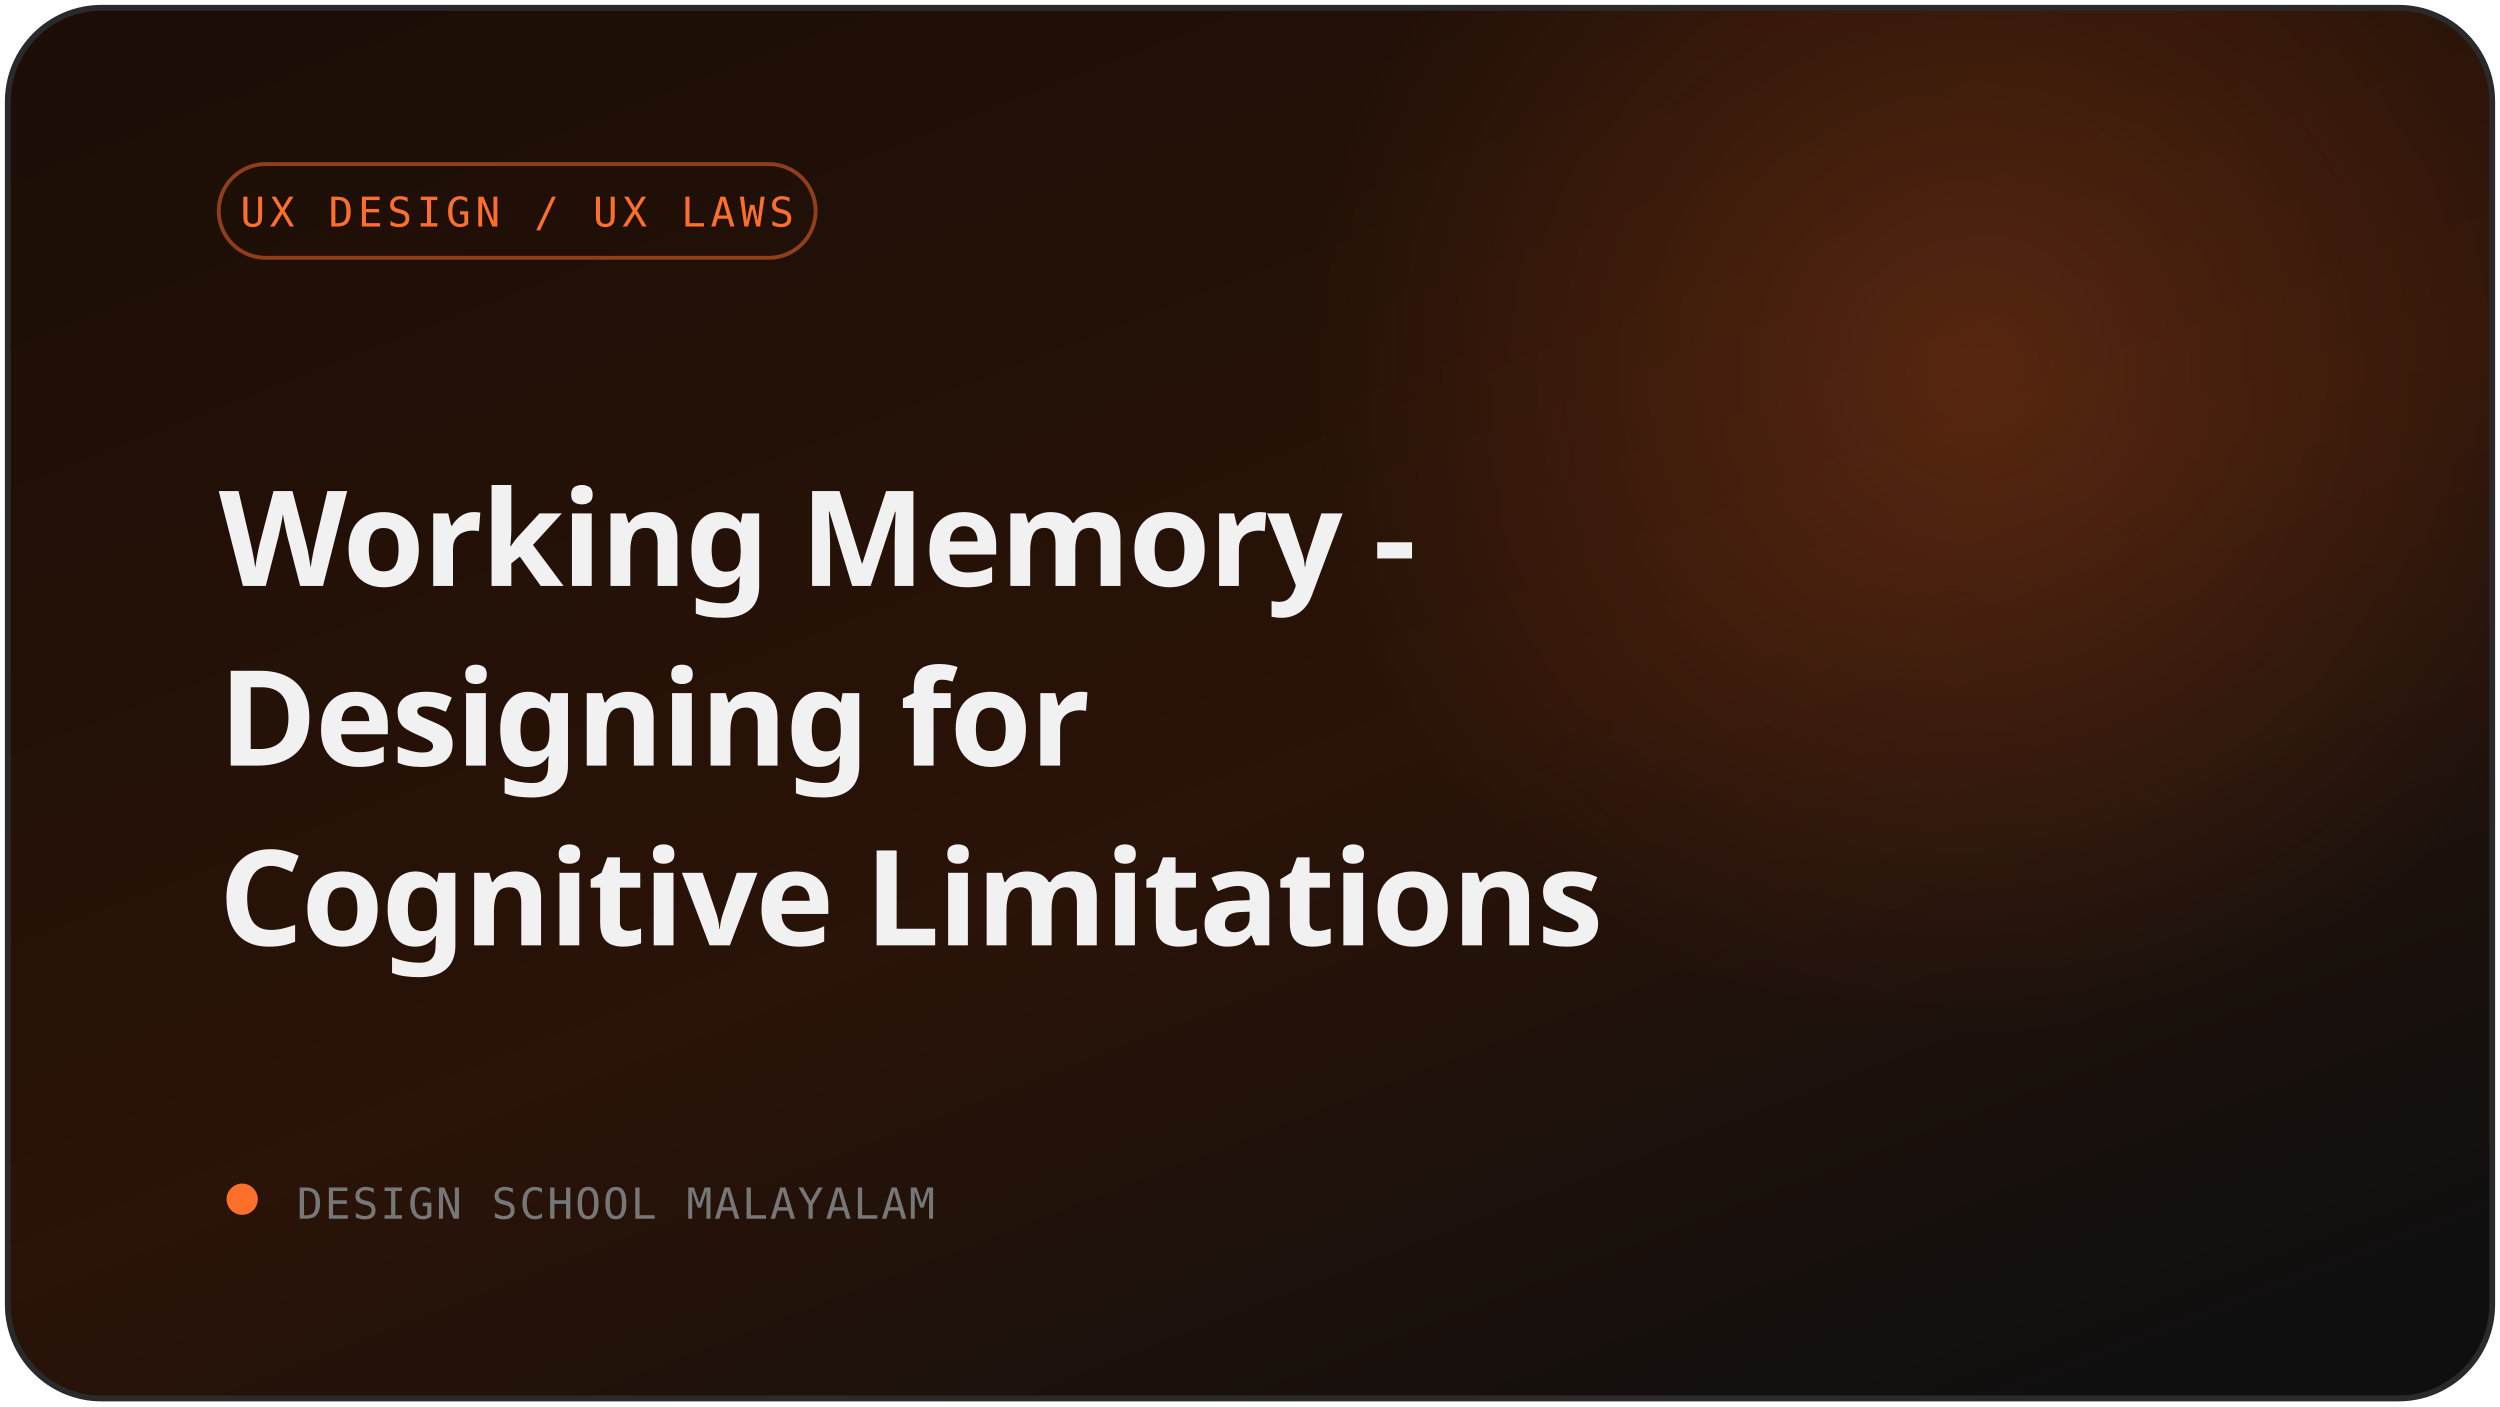
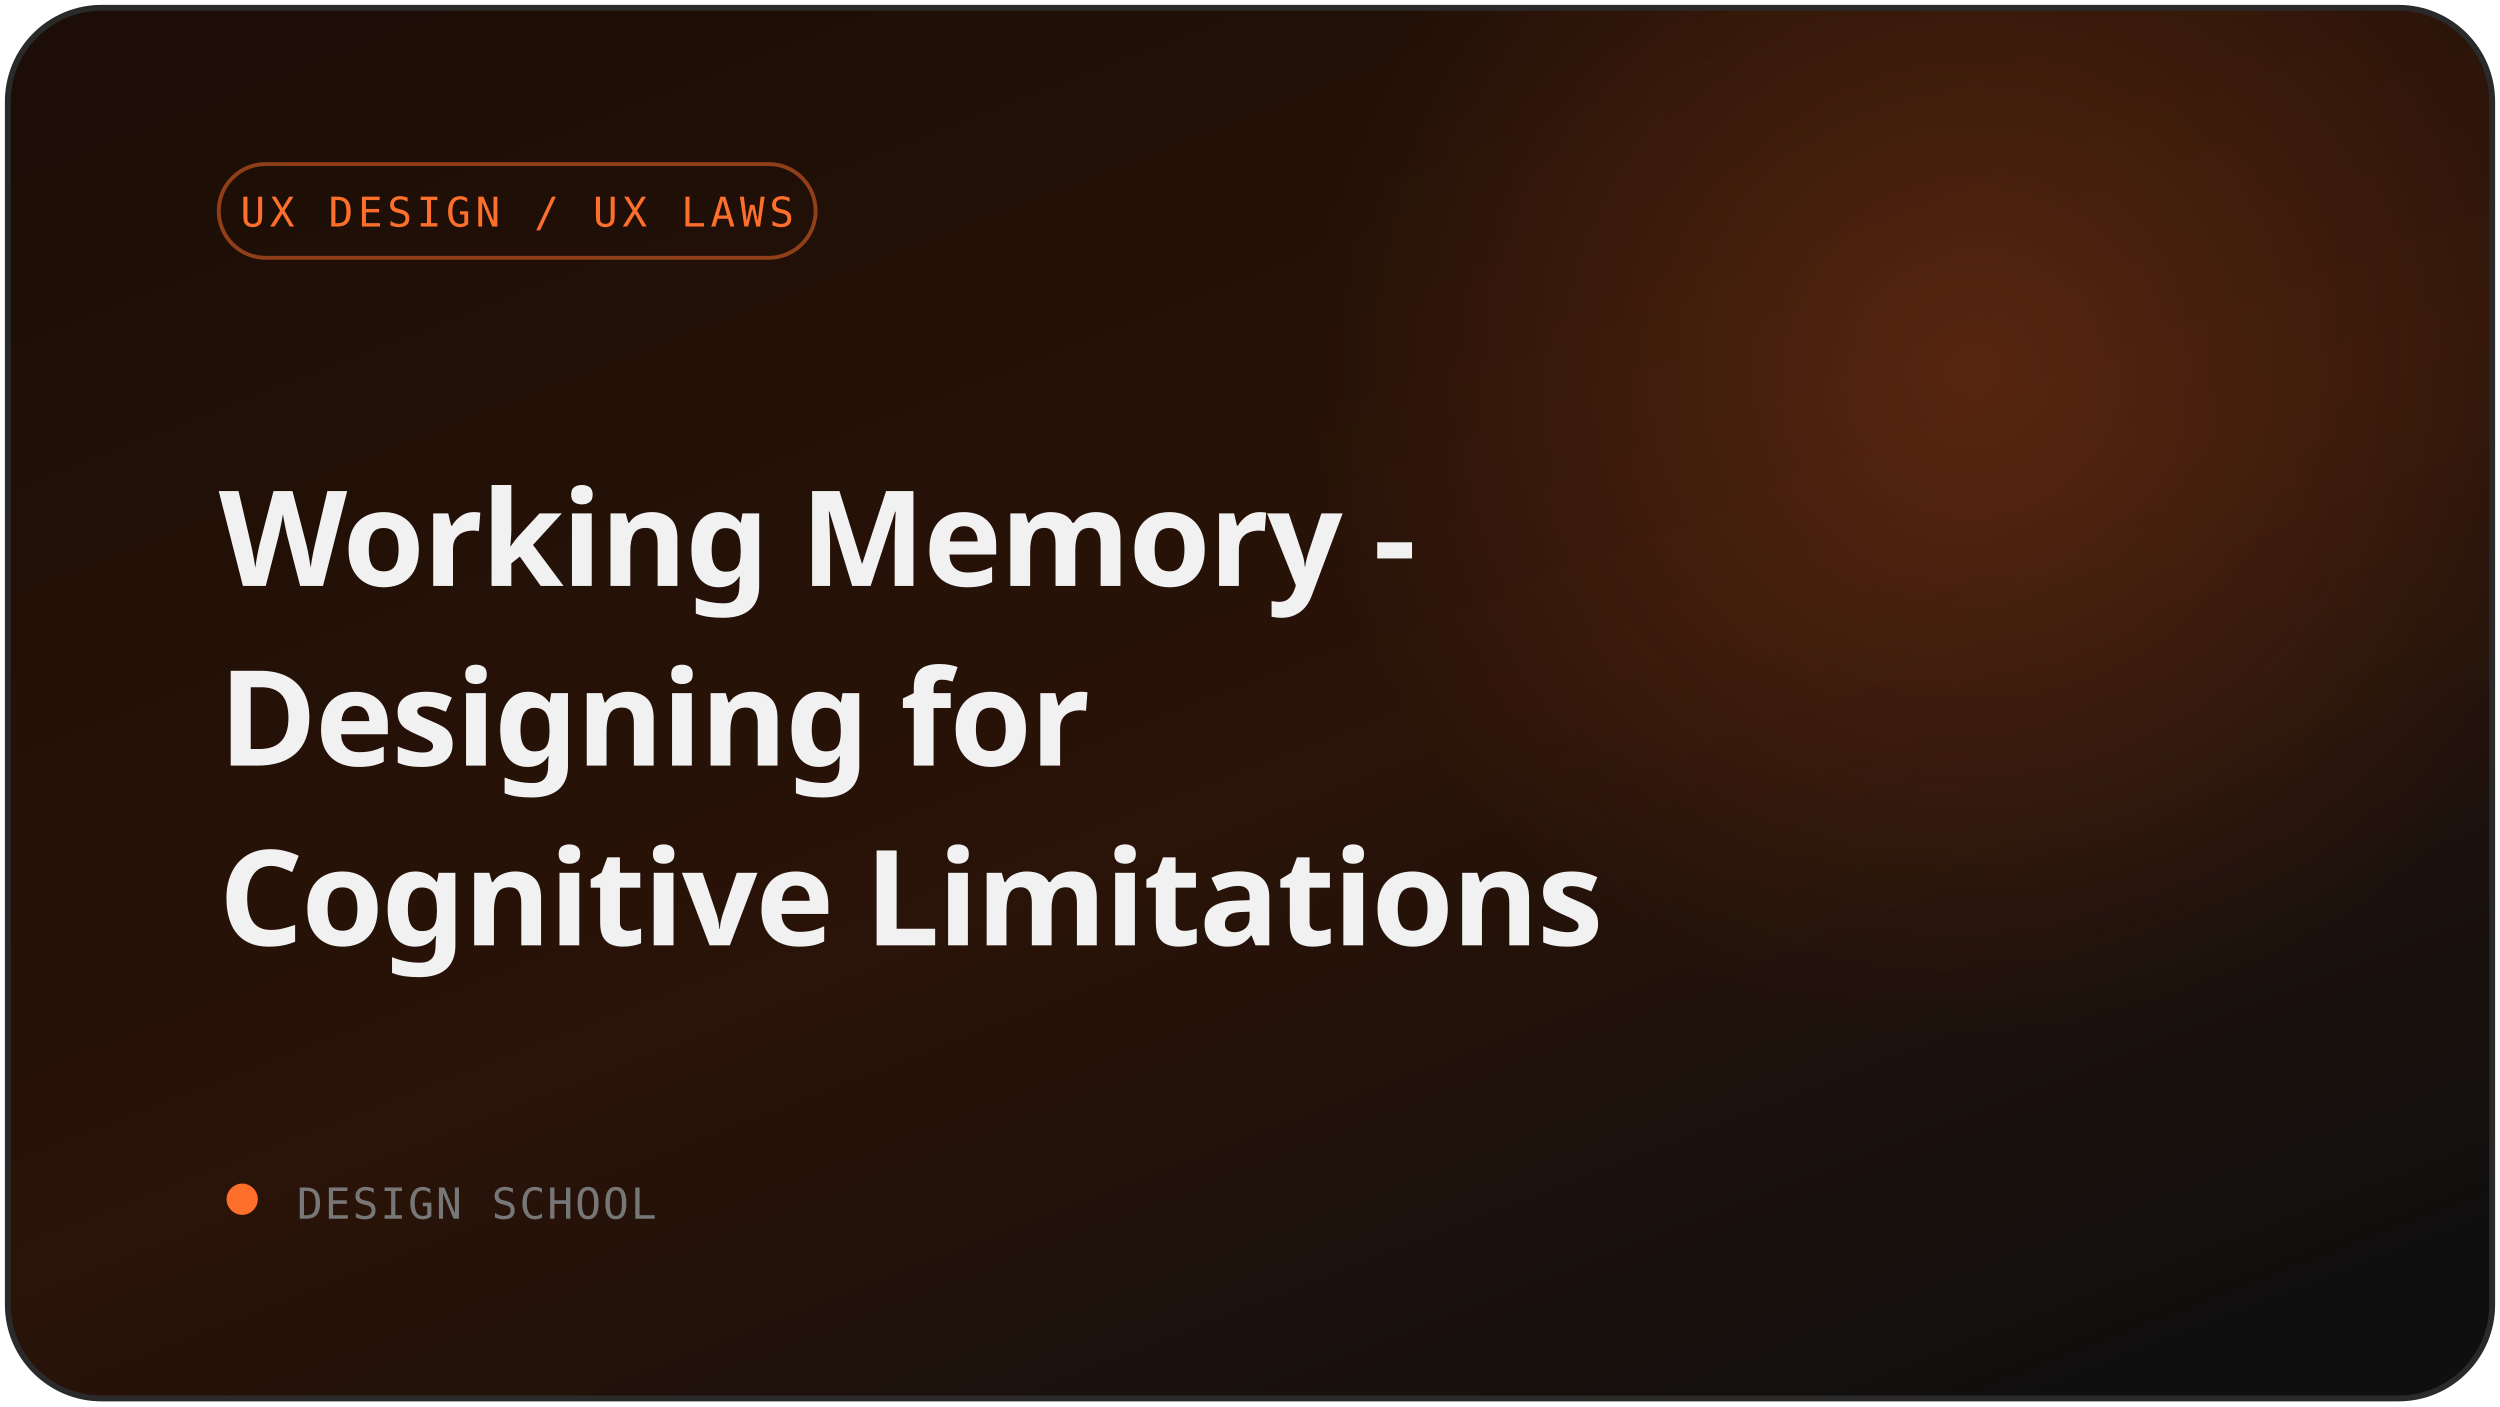
<svg xmlns="http://www.w3.org/2000/svg" viewBox="0 0 640 360" width="100%" height="100%">
  <defs>
    <linearGradient id="banner-bg" x1="15%" y1="0%" x2="85%" y2="100%">
      <stop offset="0%" stop-color="#1c0e06" />
      <stop offset="55%" stop-color="#2a1308" />
      <stop offset="100%" stop-color="#0f0f0f" />
    </linearGradient>
    <radialGradient id="banner-glow" cx="50%" cy="50%" r="50%">
      <stop offset="0%" stop-color="#FF6F2C" stop-opacity="0.22" />
      <stop offset="100%" stop-color="#FF6F2C" stop-opacity="0" />
    </radialGradient>
    <clipPath id="card-clip">
      <rect x="2" y="2" width="636" height="356" rx="24" />
    </clipPath>
  </defs>
  <g clip-path="url(#card-clip)">
    <rect width="640" height="360" fill="url(#banner-bg)" />
    <circle cx="505" cy="95" r="170" fill="url(#banner-glow)" />
    <rect x="56" y="42" width="152.8" height="24" rx="12" fill="none" stroke="#FF6F2C" stroke-opacity="0.5" stroke-width="1" />
    <text x="132.4" y="58" fill="#FF6F2C" font-family="'DM Mono', monospace" font-size="10.5" font-weight="500" letter-spacing="1.2px" text-anchor="middle">UX DESIGN / UX LAWS</text>
    <text x="56" y="150" fill="#f1f1f1" font-family="'Google Sans Display', 'Google Sans', sans-serif" font-size="34" font-weight="700" letter-spacing="-0.5px">Working Memory -</text>
    <text x="56" y="196" fill="#f1f1f1" font-family="'Google Sans Display', 'Google Sans', sans-serif" font-size="34" font-weight="700" letter-spacing="-0.5px">Designing for</text>
    <text x="56" y="242" fill="#f1f1f1" font-family="'Google Sans Display', 'Google Sans', sans-serif" font-size="34" font-weight="700" letter-spacing="-0.5px">Cognitive Limitations</text>
    <g transform="translate(56, 312)">
      <circle cx="6" cy="-5" r="4" fill="#FF6F2C" />
-       <text x="20" y="0" fill="#777777" font-family="'DM Mono', monospace" font-size="11" font-weight="500" letter-spacing="0.5px">DESIGN SCHOOL MALAYALAM</text>
+       <text x="20" y="0" fill="#777777" font-family="'DM Mono', monospace" font-size="11" font-weight="500" letter-spacing="0.5px">DESIGN SCHOOL</text>
    </g>
  </g>
  <rect x="2" y="2" width="636" height="356" rx="24" fill="none" stroke="#2a2a2a" stroke-width="1.5" />
</svg>
